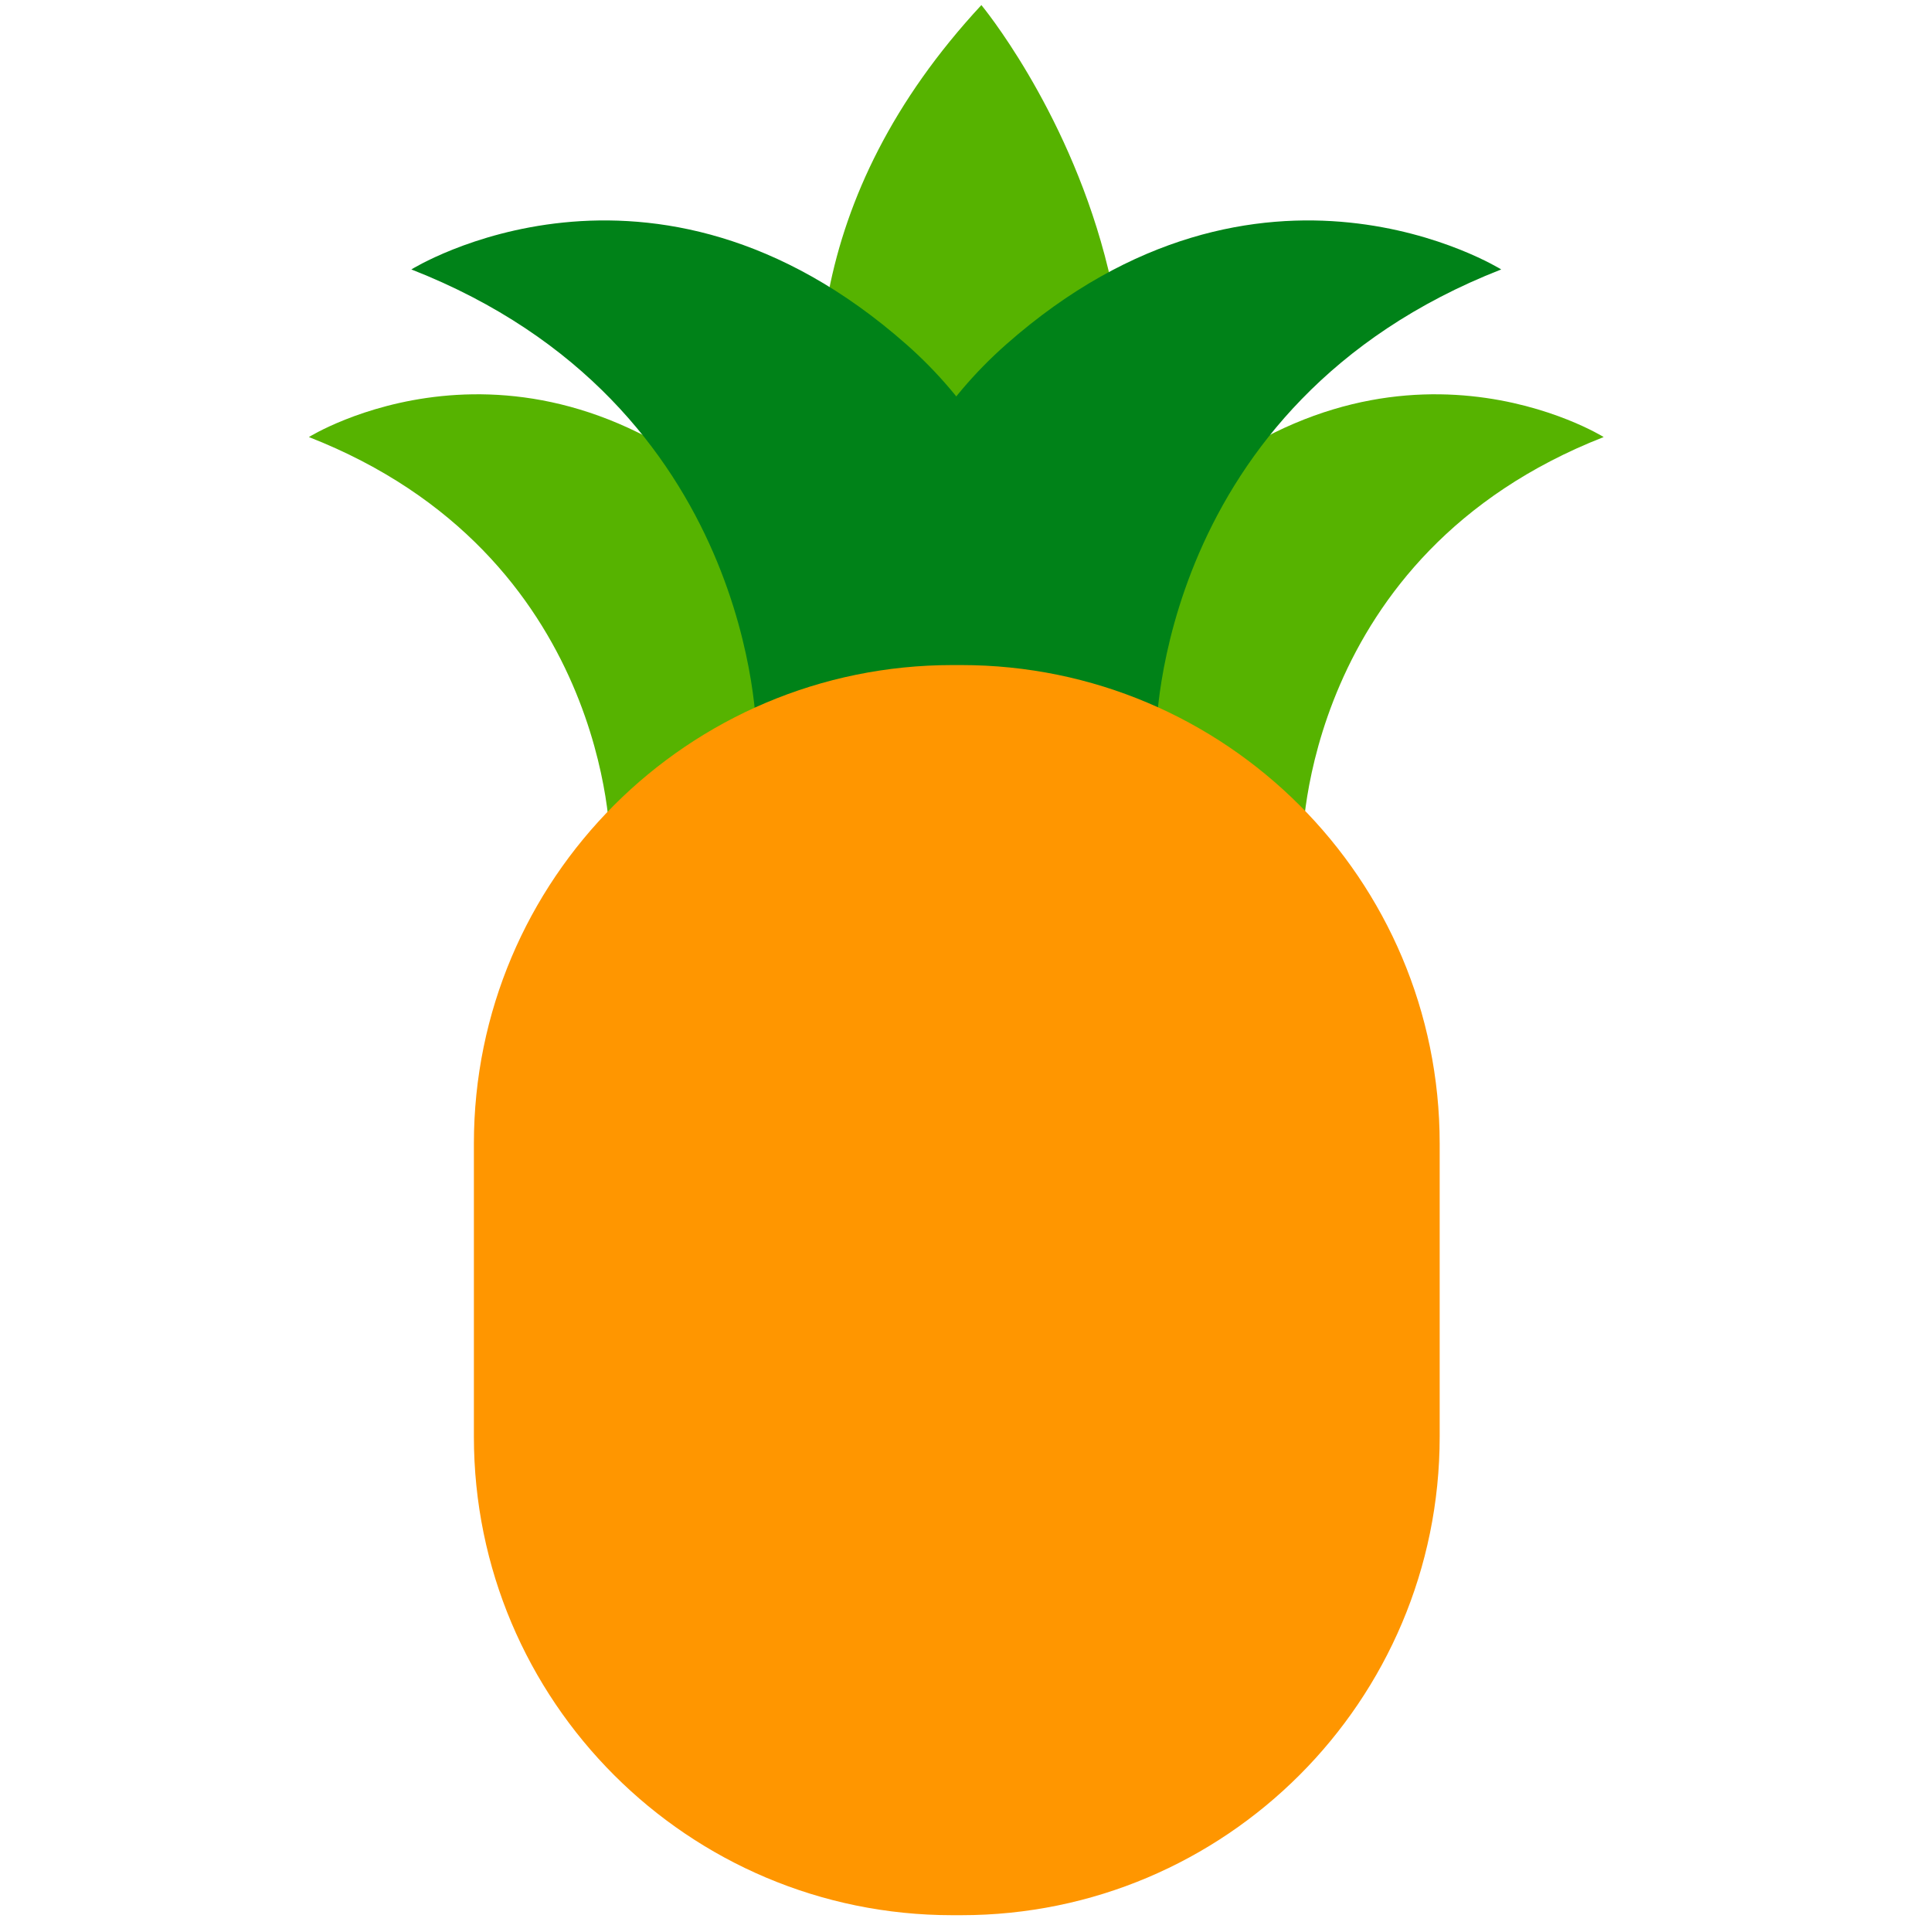
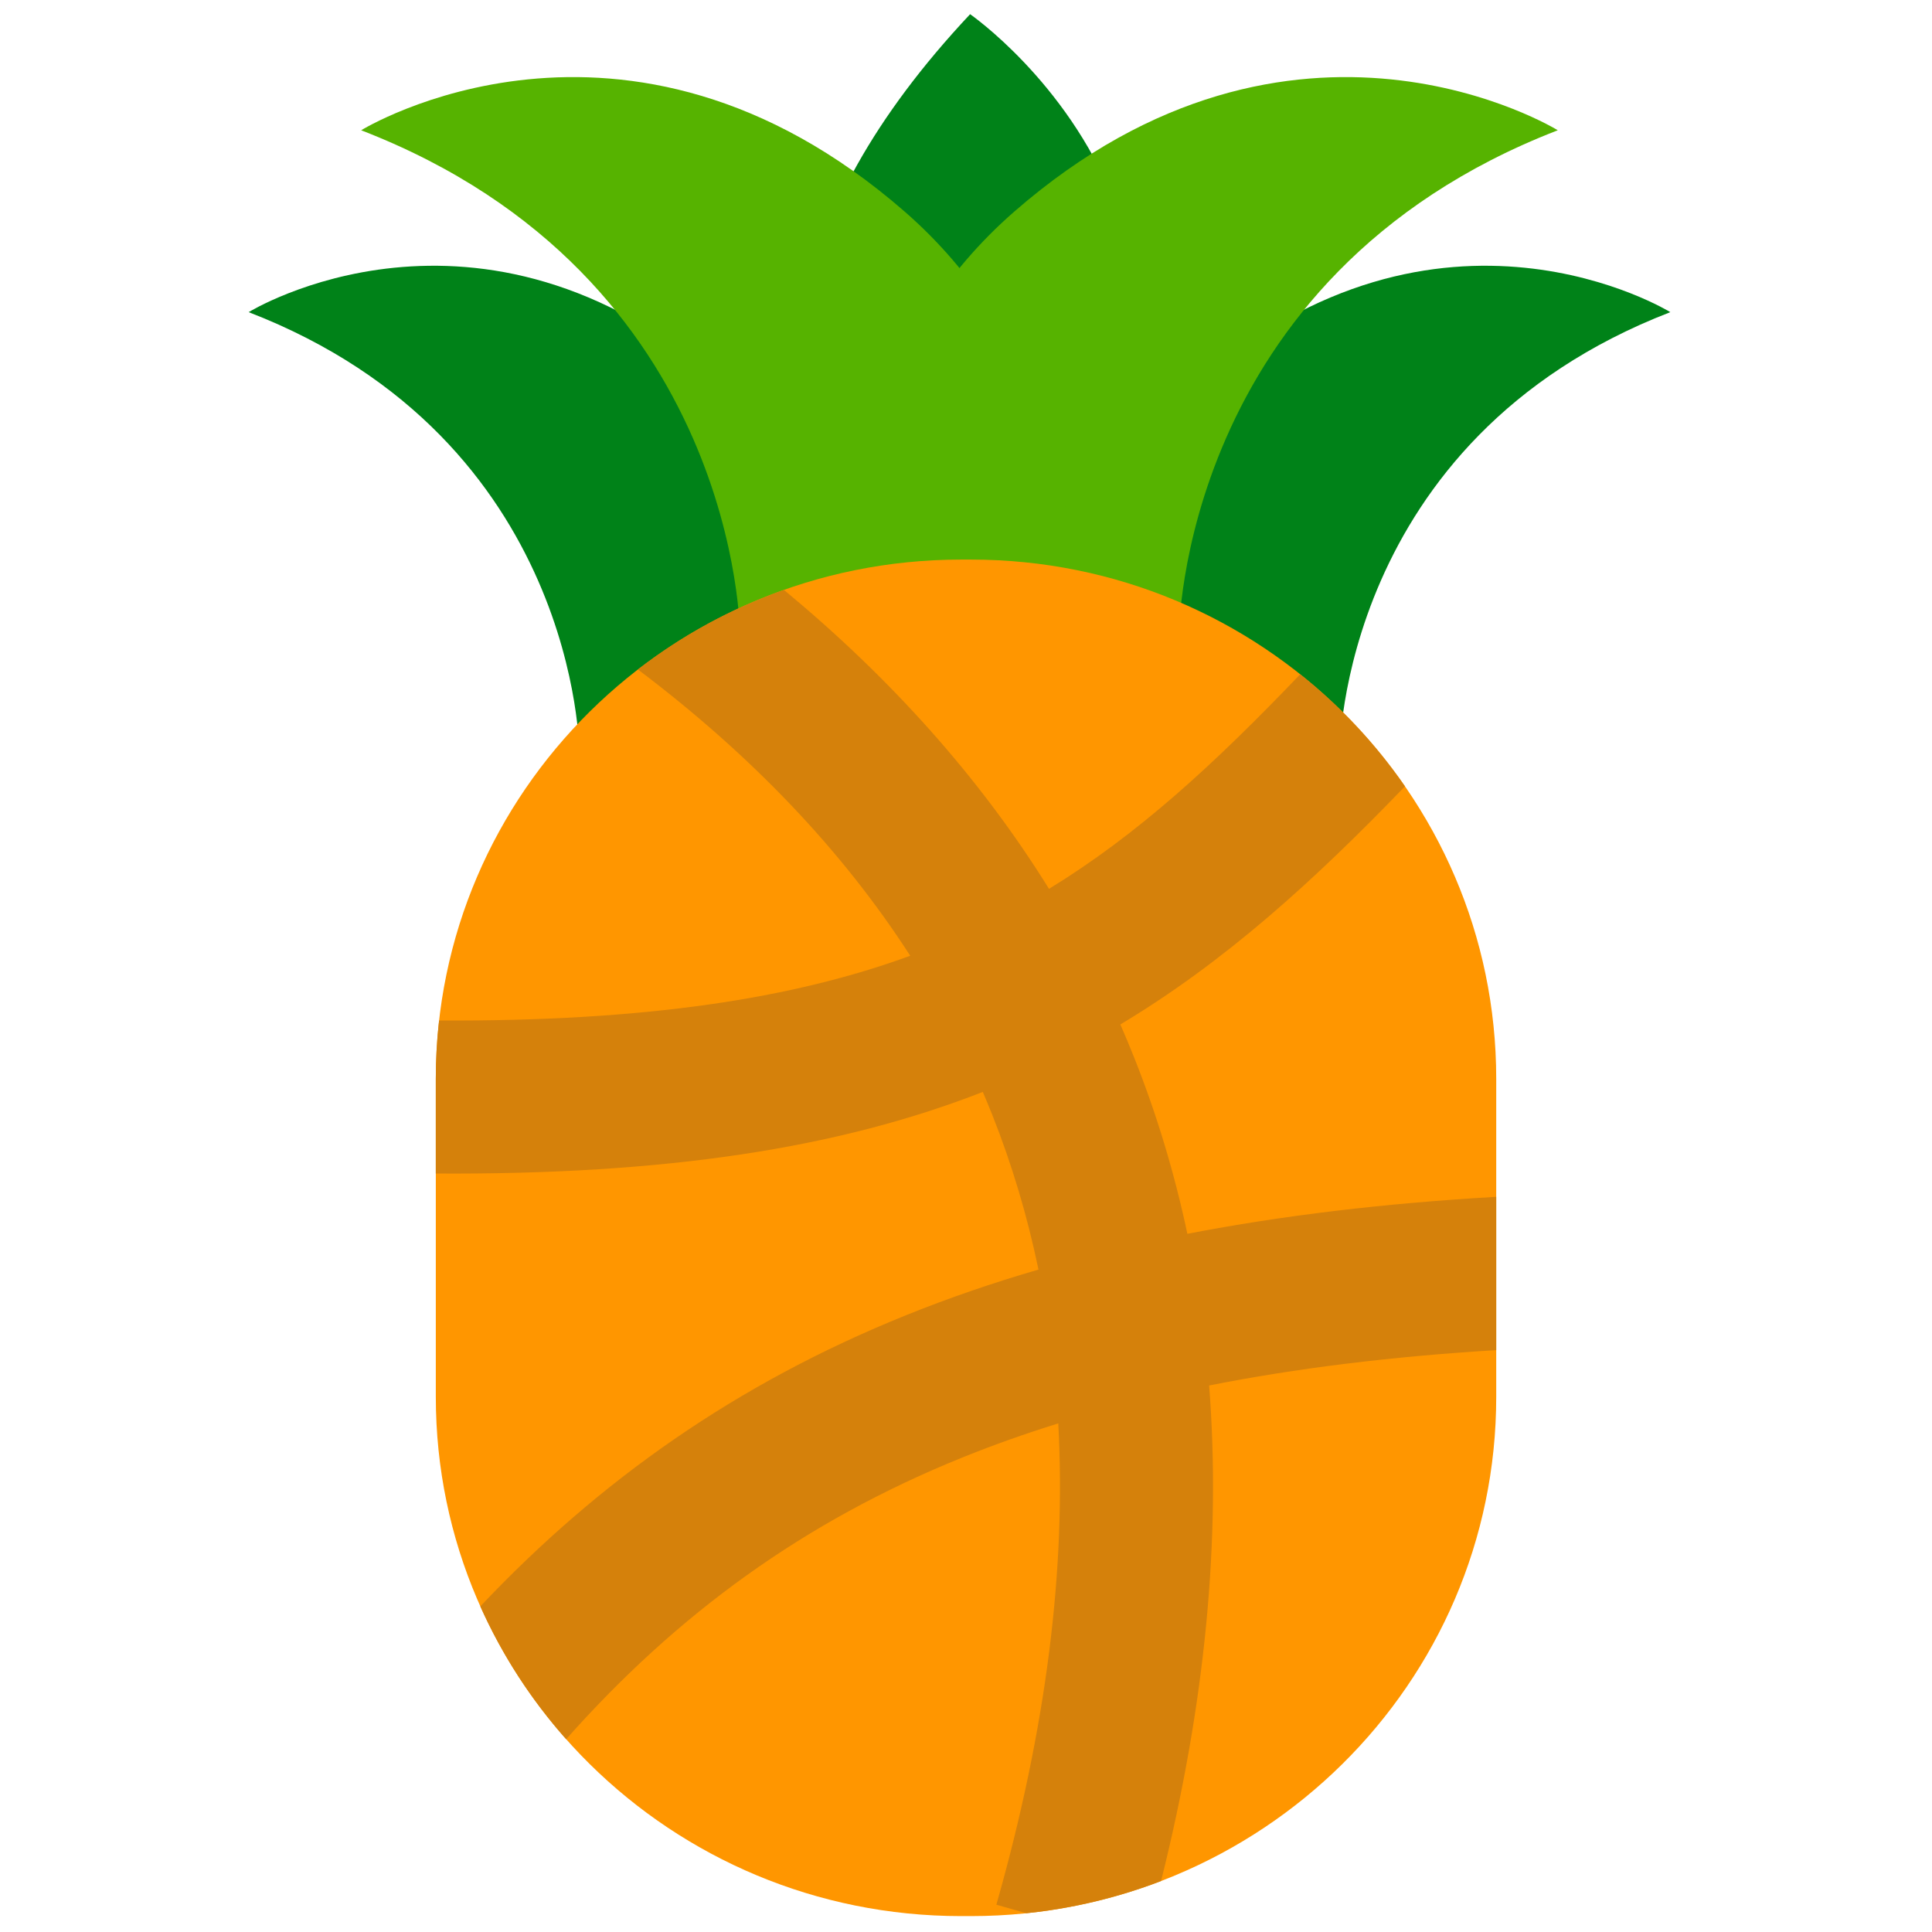
- <svg xmlns="http://www.w3.org/2000/svg" width="101" height="102" viewBox="0 0 101 102" fill="none">
-   <path d="M51.011 42.351C51.011 42.351 33.013 20.541 51.824 0.268C51.823 0.268 69.462 21.478 51.011 42.351Z" fill="#56B300" />
-   <path d="M68.783 44.511C68.783 44.511 68.784 29.298 84.687 23.074C84.687 23.074 73.624 16.16 61.869 26.532C50.113 36.904 56.337 55.574 56.337 55.574L68.783 44.511Z" fill="#56B300" />
-   <path d="M61.053 38.784C61.053 38.784 61.054 21.355 79.275 14.225C79.275 14.225 66.6 6.302 53.13 18.186C39.662 30.07 46.792 51.46 46.792 51.46L61.053 38.784Z" fill="#008218" />
-   <path d="M32.217 44.511C32.217 44.511 32.215 29.298 16.312 23.074C16.312 23.074 27.375 16.16 39.13 26.532C50.886 36.903 44.663 55.573 44.663 55.573L32.217 44.511Z" fill="#56B300" />
-   <path d="M39.945 38.784C39.945 38.784 39.944 21.355 21.723 14.225C21.723 14.225 34.398 6.302 47.868 18.186C61.336 30.07 54.206 51.46 54.206 51.46L39.945 38.784Z" fill="#008218" />
-   <path d="M76.026 75.847C76.026 89.801 64.714 101.113 50.76 101.113H50.291C36.337 101.113 25.025 89.801 25.025 75.847V60.378C25.025 46.424 36.336 35.112 50.291 35.112H50.76C64.714 35.112 76.026 46.424 76.026 60.378V75.847Z" fill="#FF9600" />
+ <svg xmlns="http://www.w3.org/2000/svg" width="101" height="101" viewBox="0 0 101 101" fill="none">
+   <path d="M50.716 37.03C50.716 37.03 30.268 22.525 50.715 0.742C50.715 0.742 70.771 14.603 50.716 37.03Z" fill="#008218" />
+   <path d="M70.032 39.351C70.032 39.351 70.034 23.005 87.32 16.318C87.32 16.318 75.294 8.889 62.517 20.033C49.739 31.178 56.504 51.238 56.504 51.238L70.032 39.351Z" fill="#008218" />
+   <path d="M61.631 33.198C61.631 33.198 61.632 14.471 81.437 6.81C81.437 6.81 67.66 -1.703 53.019 11.066C38.38 23.835 46.13 46.818 46.13 46.818L61.631 33.198Z" fill="#56B300" />
+   <path d="M30.287 39.351C30.287 39.351 30.286 23.005 13 16.318C13 16.318 25.024 8.889 37.802 20.033C50.58 31.177 43.815 51.237 43.815 51.237L30.287 39.351Z" fill="#008218" />
+   <path d="M38.687 33.198C38.687 33.198 38.686 14.471 18.881 6.81C18.881 6.81 32.658 -1.703 47.299 11.066C61.938 23.835 54.188 46.818 54.188 46.818L38.687 33.198Z" fill="#56B300" />
+   <path d="M22.783 56.401C22.783 41.408 35.078 29.253 50.246 29.253H50.756C65.923 29.253 78.219 41.408 78.219 56.401V73.022C78.219 88.015 65.924 100.169 50.756 100.169H50.246C35.078 100.169 22.783 88.015 22.783 73.022V56.401Z" fill="#FF9600" />
+   <path fill-rule="evenodd" clip-rule="evenodd" d="M33.348 34.999C39.241 39.444 44.011 44.421 47.585 49.965C41.449 52.206 33.758 53.404 22.954 53.349C22.84 54.351 22.782 55.369 22.782 56.401V61.349C34.834 61.421 43.858 60.023 51.378 57.083C51.55 57.483 51.716 57.886 51.877 58.291C52.894 60.854 53.703 63.544 54.289 66.37C51.882 67.07 49.58 67.863 47.373 68.753C38.496 72.332 31.312 77.409 25.11 83.976C26.246 86.52 27.766 88.859 29.596 90.921C35.396 84.389 42.025 79.535 50.365 76.172C51.948 75.534 53.599 74.947 55.324 74.412C55.735 81.924 54.731 90.278 52.087 99.573L53.657 100.019C56.115 99.764 58.477 99.189 60.698 98.336C63.022 89.035 63.835 80.405 63.21 72.43C67.734 71.533 72.709 70.916 78.218 70.581V62.567C72.387 62.903 67.026 63.542 62.073 64.501C61.401 61.333 60.479 58.28 59.313 55.34C59.075 54.74 58.826 54.145 58.569 53.556C64.016 50.293 68.68 46.061 73.449 41.108C71.922 38.898 70.074 36.923 67.972 35.249C63.471 39.959 59.449 43.648 54.839 46.467C51.224 40.642 46.552 35.449 40.98 30.837C38.202 31.821 35.63 33.236 33.348 34.999Z" fill="#D5810B" />
</svg>
